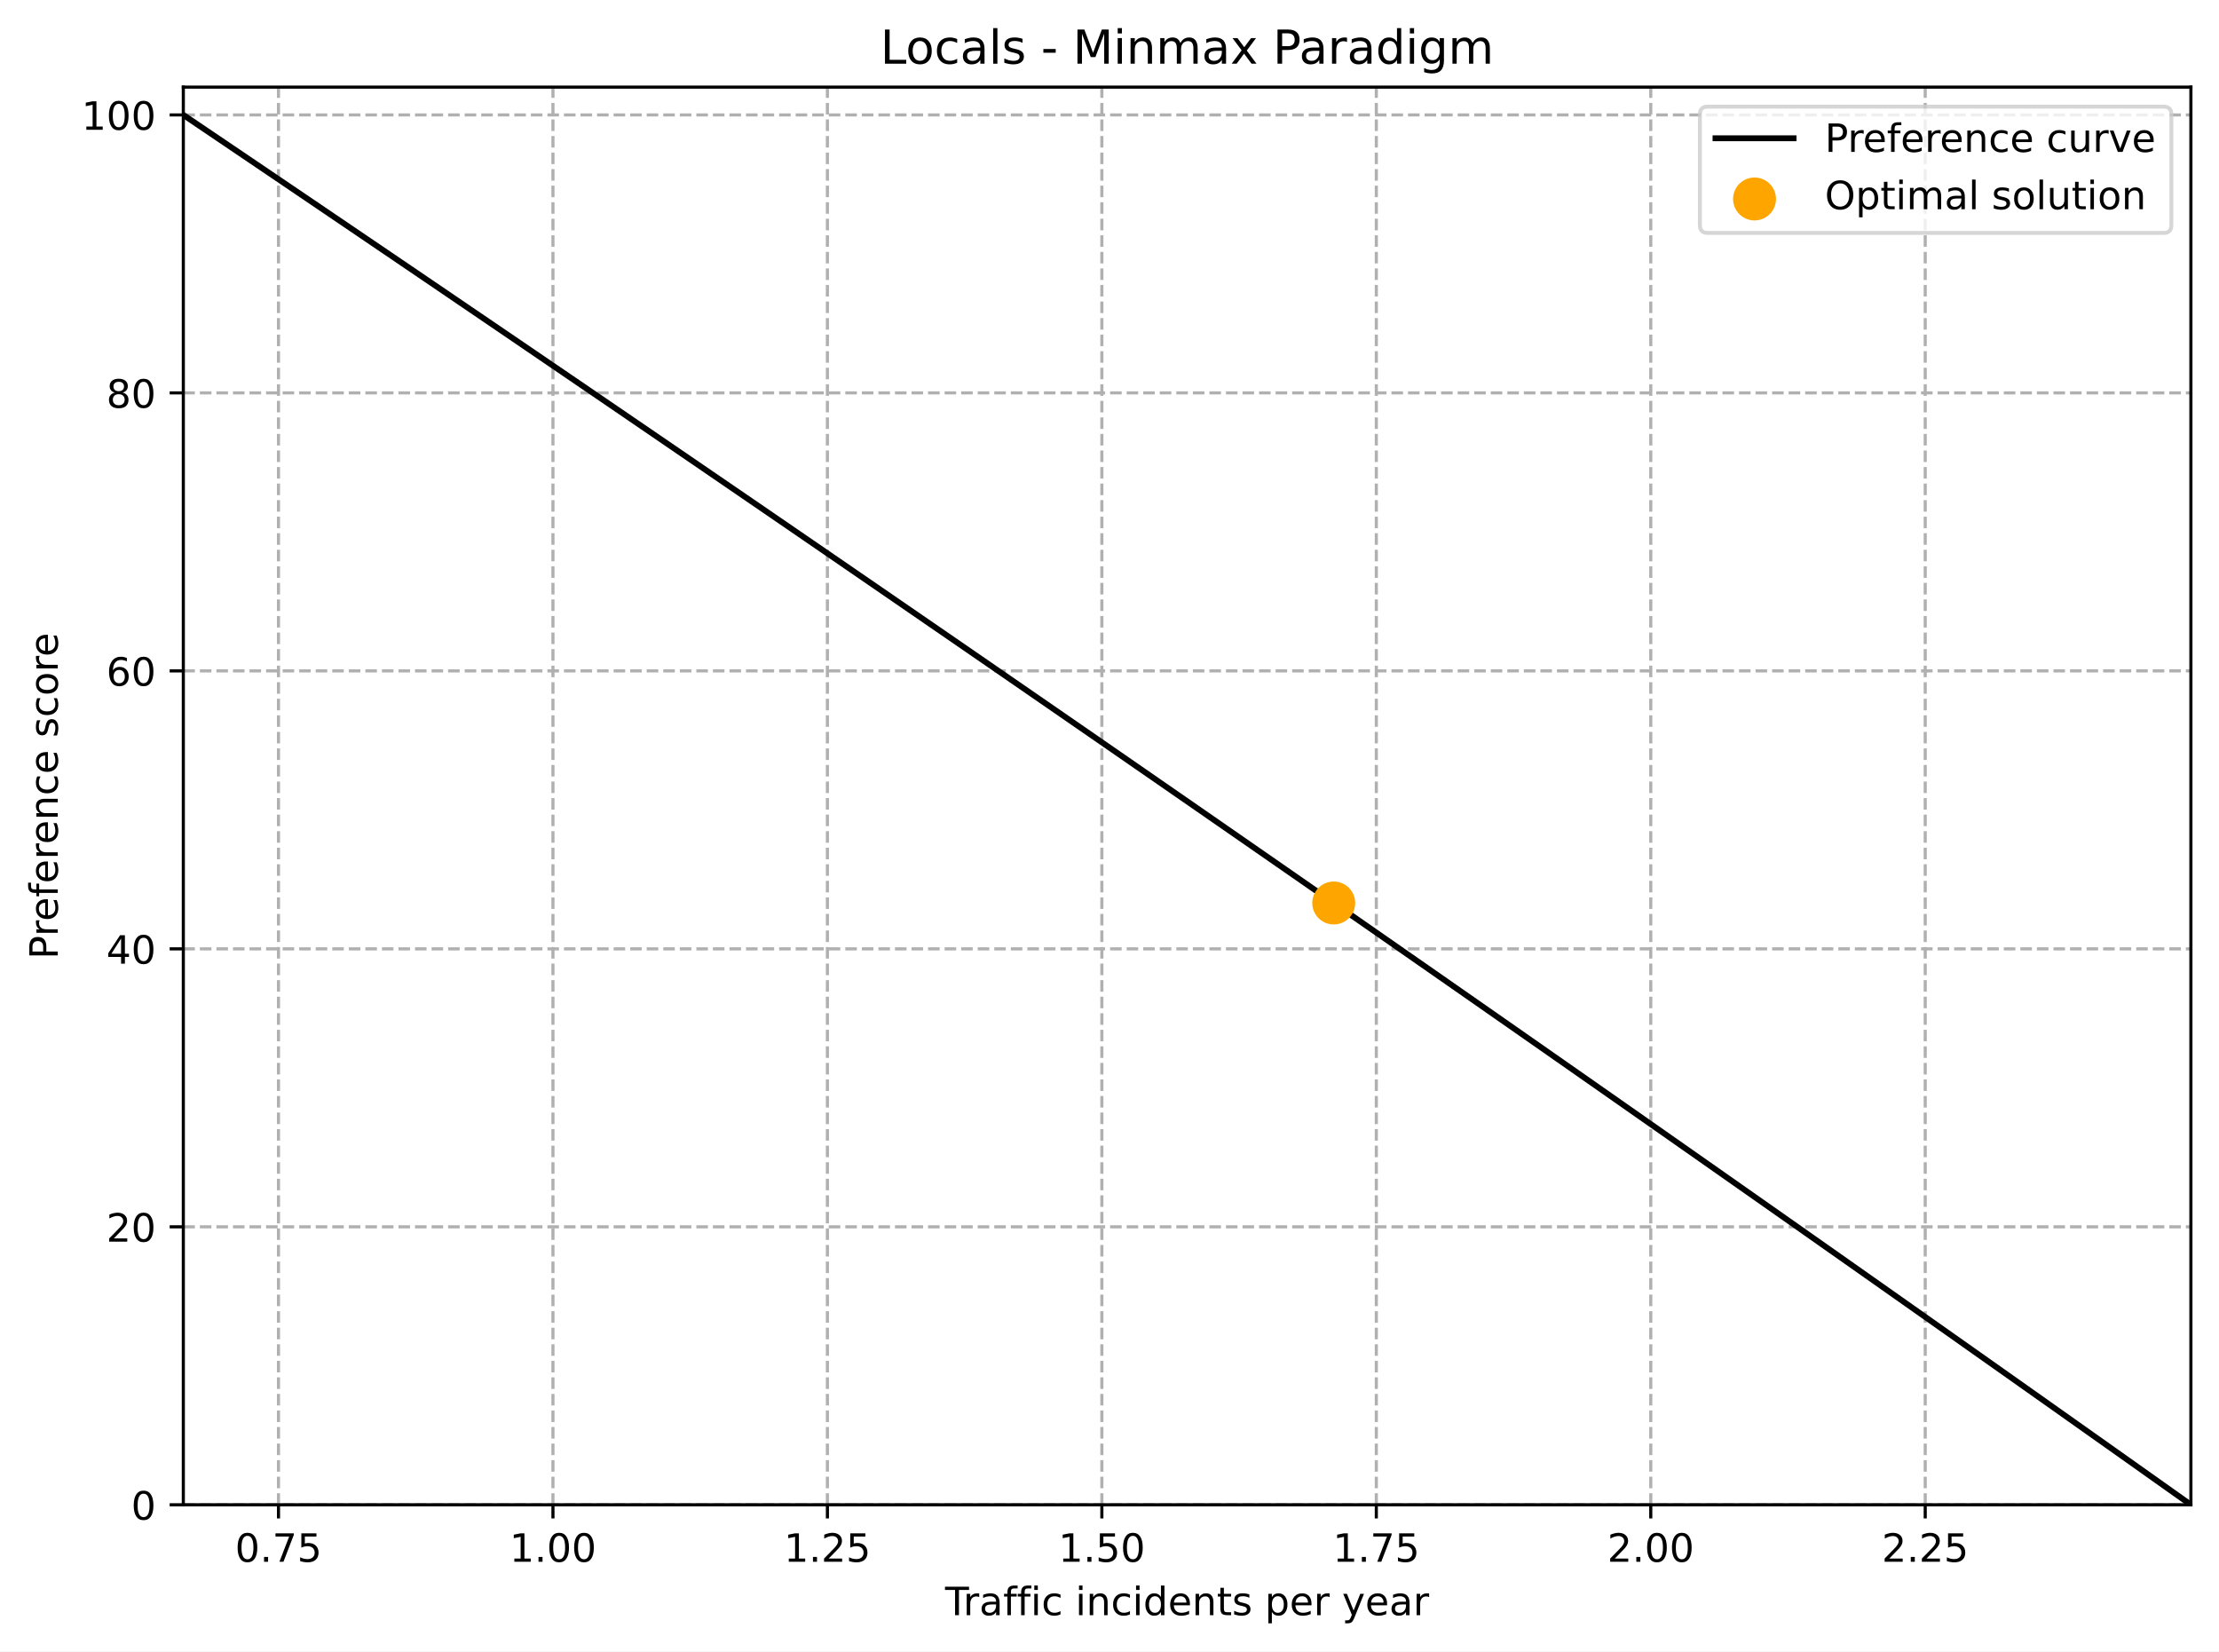
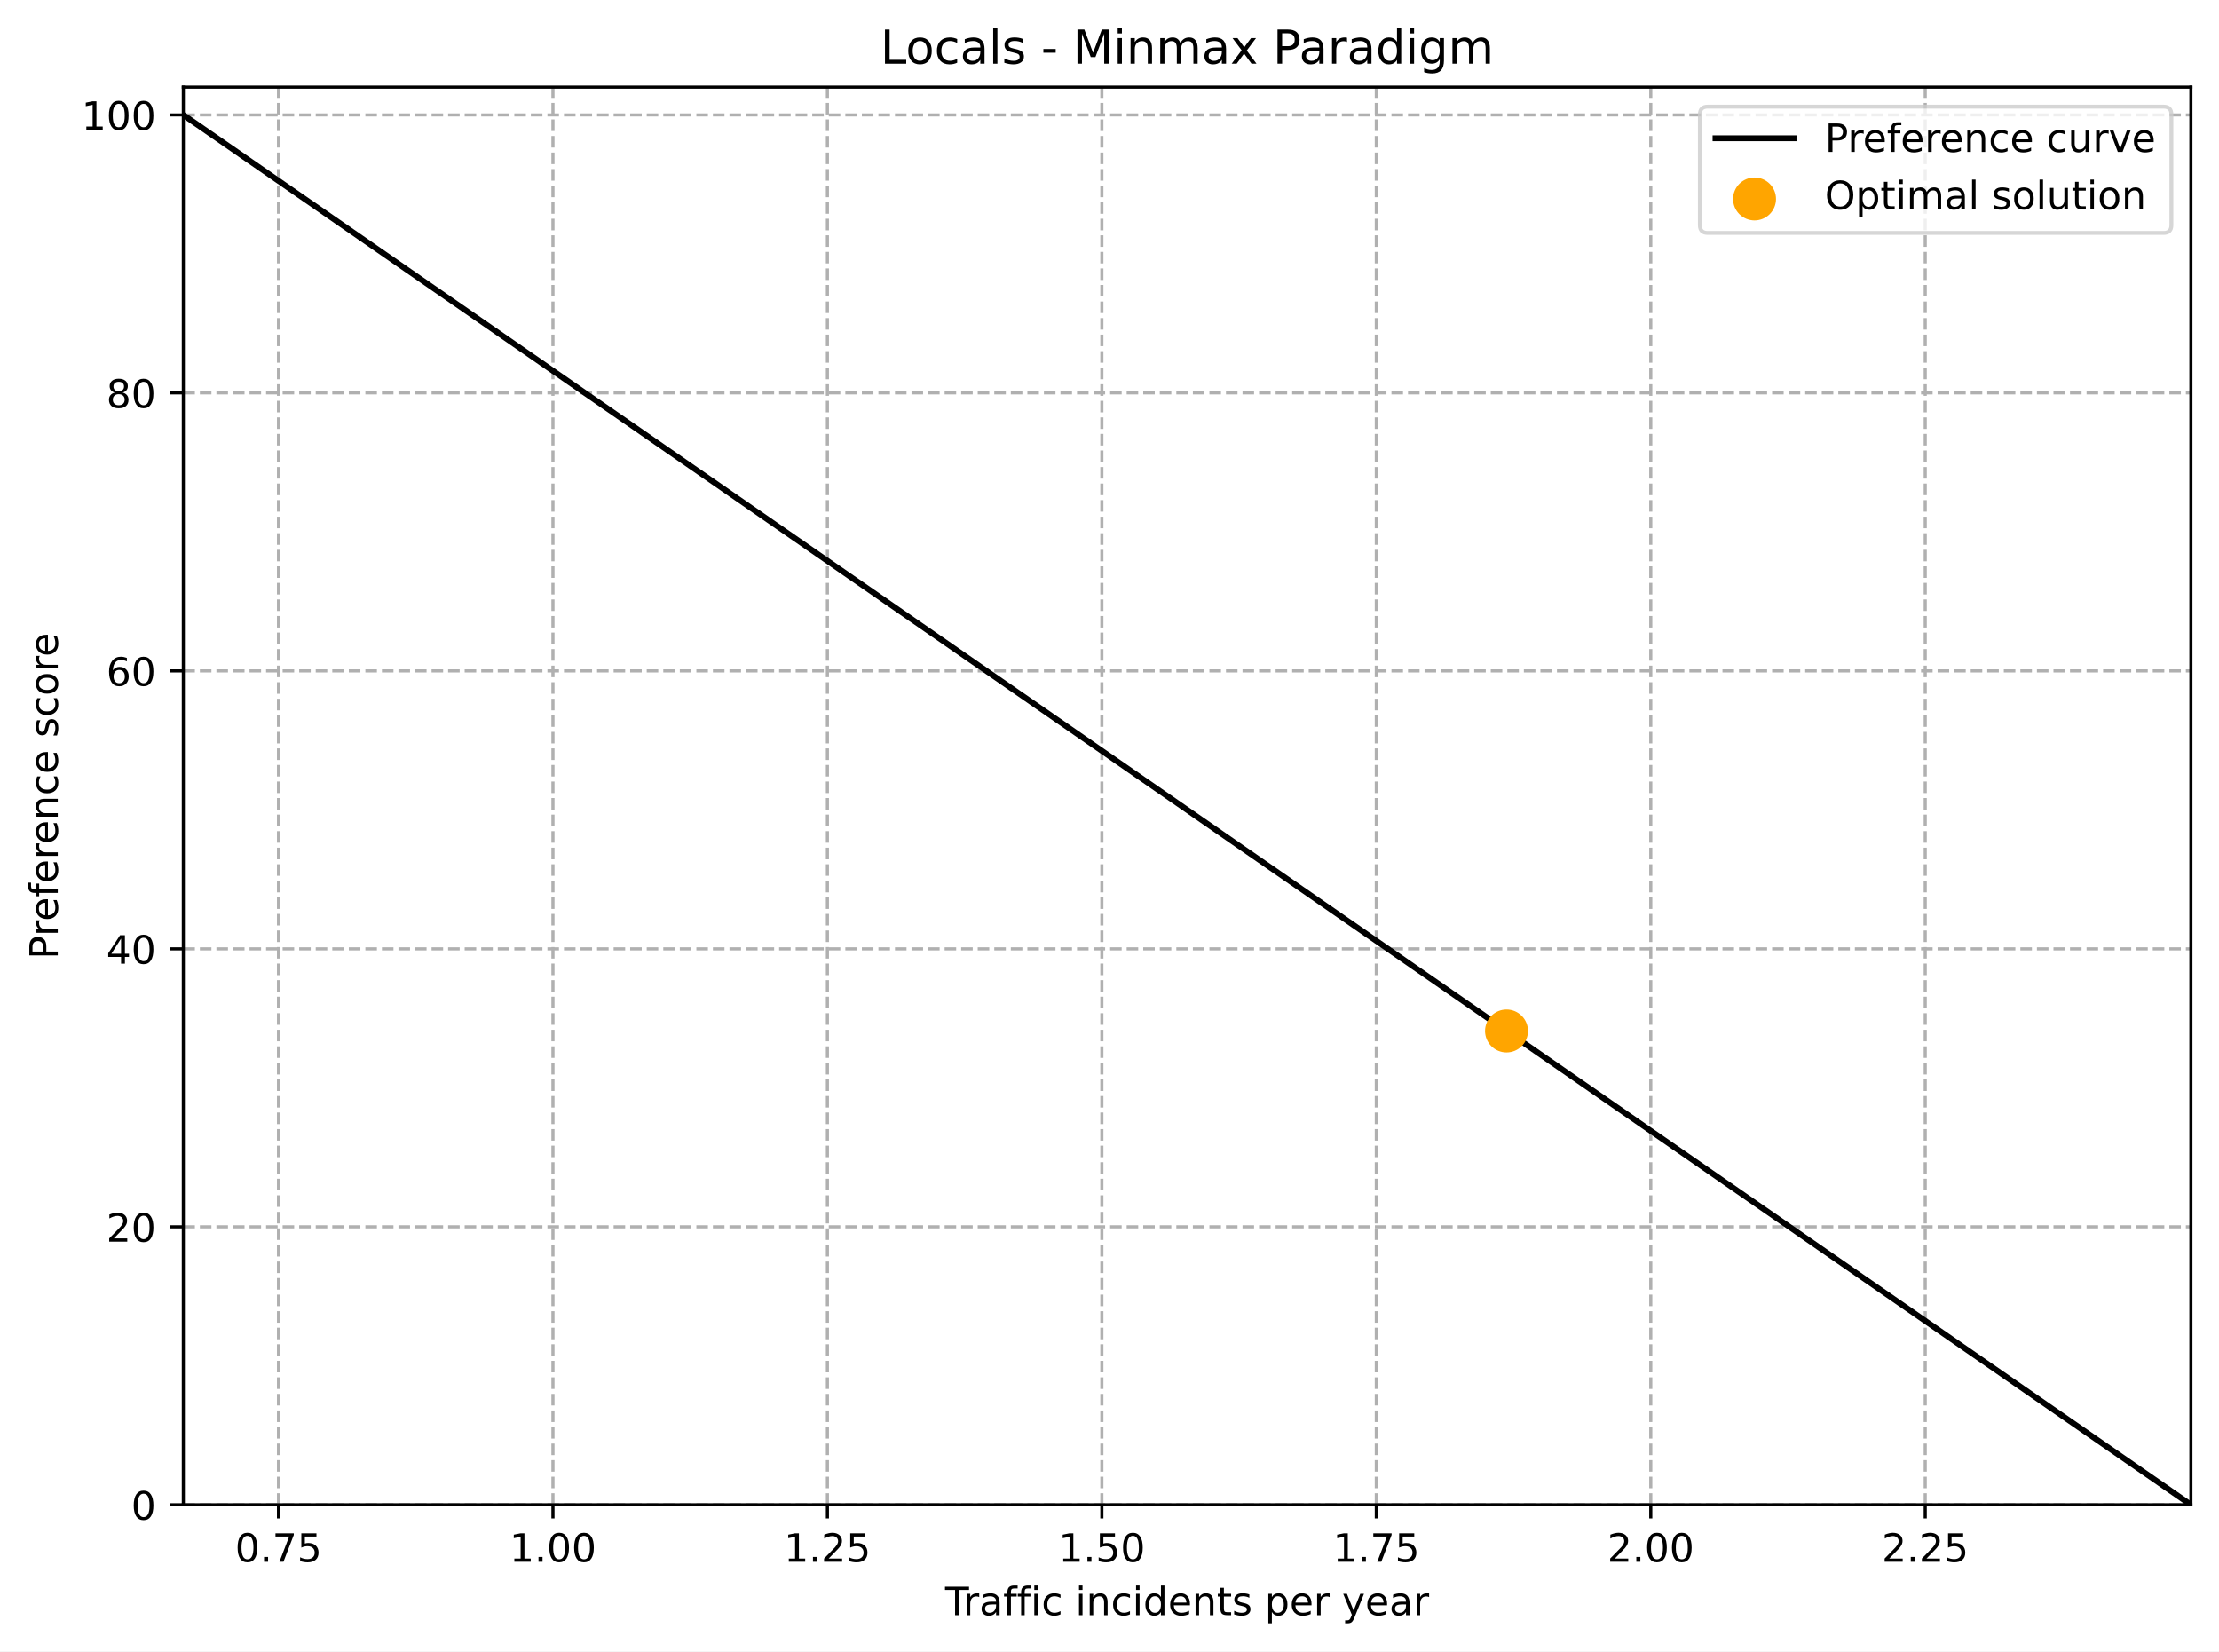
<svg xmlns="http://www.w3.org/2000/svg" xmlns:xlink="http://www.w3.org/1999/xlink" width="568.496pt" height="423.034pt" viewBox="0 0 568.496 423.034" version="1.1">
  <defs>
    <style type="text/css">*{stroke-linejoin: round; stroke-linecap: butt}</style>
  </defs>
  <g id="figure_1">
    <g id="patch_1">
      <path d="M 0 423.034  L 568.496 423.034  L 568.496 0  L 0 0  z " style="fill: #ffffff" />
    </g>
    <g id="axes_1">
      <g id="patch_2">
        <path d="M 46.966 385.478  L 561.296 385.478  L 561.296 22.318  L 46.966 22.318  z " style="fill: #ffffff" />
      </g>
      <g id="matplotlib.axis_1">
        <g id="xtick_1">
          <g id="line2d_1">
-             <path d="M 71.35 385.478  L 71.35 22.318  " clip-path="url(#p0bbacaae0a)" style="fill: none; stroke-dasharray: 2.96,1.28; stroke-dashoffset: 0; stroke: #b0b0b0; stroke-width: 0.8" />
+             <path d="M 71.35 385.478  L 71.35 22.318  " clip-path="url(#p923cefa478)" style="fill: none; stroke-dasharray: 2.96,1.28; stroke-dashoffset: 0; stroke: #b0b0b0; stroke-width: 0.8" />
          </g>
          <g id="line2d_2">
            <defs>
-               <path id="mec08b88f65" d="M 0 0  L 0 3.5  " style="stroke: #000000; stroke-width: 0.8" />
-             </defs>
-             <g>
-               <use xlink:href="#mec08b88f65" x="71.35" y="385.478" style="stroke: #000000; stroke-width: 0.8" />
+               <path id="m1ff83d310c" d="M 0 0  L 0 3.5  " style="stroke: #000000; stroke-width: 0.8" />
+             </defs>
+             <g>
+               <use xlink:href="#m1ff83d310c" x="71.35" y="385.478" style="stroke: #000000; stroke-width: 0.8" />
            </g>
          </g>
          <g id="text_1">
            <g transform="translate(60.21757 400.0766) scale(0.1 -0.1)">
              <defs>
                <path id="DejaVuSans-30" d="M 2034 4250  Q 1547 4250 1301 3770  Q 1056 3291 1056 2328  Q 1056 1369 1301 889  Q 1547 409 2034 409  Q 2525 409 2770 889  Q 3016 1369 3016 2328  Q 3016 3291 2770 3770  Q 2525 4250 2034 4250  z M 2034 4750  Q 2819 4750 3233 4129  Q 3647 3509 3647 2328  Q 3647 1150 3233 529  Q 2819 -91 2034 -91  Q 1250 -91 836 529  Q 422 1150 422 2328  Q 422 3509 836 4129  Q 1250 4750 2034 4750  z " transform="scale(0.015625)" />
                <path id="DejaVuSans-2e" d="M 684 794  L 1344 794  L 1344 0  L 684 0  L 684 794  z " transform="scale(0.015625)" />
                <path id="DejaVuSans-37" d="M 525 4666  L 3525 4666  L 3525 4397  L 1831 0  L 1172 0  L 2766 4134  L 525 4134  L 525 4666  z " transform="scale(0.015625)" />
                <path id="DejaVuSans-35" d="M 691 4666  L 3169 4666  L 3169 4134  L 1269 4134  L 1269 2991  Q 1406 3038 1543 3061  Q 1681 3084 1819 3084  Q 2600 3084 3056 2656  Q 3513 2228 3513 1497  Q 3513 744 3044 326  Q 2575 -91 1722 -91  Q 1428 -91 1123 -41  Q 819 9 494 109  L 494 744  Q 775 591 1075 516  Q 1375 441 1709 441  Q 2250 441 2565 725  Q 2881 1009 2881 1497  Q 2881 1984 2565 2268  Q 2250 2553 1709 2553  Q 1456 2553 1204 2497  Q 953 2441 691 2322  L 691 4666  z " transform="scale(0.015625)" />
              </defs>
              <use xlink:href="#DejaVuSans-30" />
              <use xlink:href="#DejaVuSans-2e" transform="translate(63.62305 0)" />
              <use xlink:href="#DejaVuSans-37" transform="translate(95.41016 0)" />
              <use xlink:href="#DejaVuSans-35" transform="translate(159.0332 0)" />
            </g>
          </g>
        </g>
        <g id="xtick_2">
          <g id="line2d_3">
-             <path d="M 141.664 385.478  L 141.664 22.318  " clip-path="url(#p0bbacaae0a)" style="fill: none; stroke-dasharray: 2.96,1.28; stroke-dashoffset: 0; stroke: #b0b0b0; stroke-width: 0.8" />
+             <path d="M 141.664 385.478  L 141.664 22.318  " clip-path="url(#p923cefa478)" style="fill: none; stroke-dasharray: 2.96,1.28; stroke-dashoffset: 0; stroke: #b0b0b0; stroke-width: 0.8" />
          </g>
          <g id="line2d_4">
            <g>
-               <use xlink:href="#mec08b88f65" x="141.664" y="385.478" style="stroke: #000000; stroke-width: 0.8" />
+               <use xlink:href="#m1ff83d310c" x="141.664" y="385.478" style="stroke: #000000; stroke-width: 0.8" />
            </g>
          </g>
          <g id="text_2">
            <g transform="translate(130.5312 400.0766) scale(0.1 -0.1)">
              <defs>
                <path id="DejaVuSans-31" d="M 794 531  L 1825 531  L 1825 4091  L 703 3866  L 703 4441  L 1819 4666  L 2450 4666  L 2450 531  L 3481 531  L 3481 0  L 794 0  L 794 531  z " transform="scale(0.015625)" />
              </defs>
              <use xlink:href="#DejaVuSans-31" />
              <use xlink:href="#DejaVuSans-2e" transform="translate(63.62305 0)" />
              <use xlink:href="#DejaVuSans-30" transform="translate(95.41016 0)" />
              <use xlink:href="#DejaVuSans-30" transform="translate(159.0332 0)" />
            </g>
          </g>
        </g>
        <g id="xtick_3">
          <g id="line2d_5">
-             <path d="M 211.978 385.478  L 211.978 22.318  " clip-path="url(#p0bbacaae0a)" style="fill: none; stroke-dasharray: 2.96,1.28; stroke-dashoffset: 0; stroke: #b0b0b0; stroke-width: 0.8" />
+             <path d="M 211.978 385.478  L 211.978 22.318  " clip-path="url(#p923cefa478)" style="fill: none; stroke-dasharray: 2.96,1.28; stroke-dashoffset: 0; stroke: #b0b0b0; stroke-width: 0.8" />
          </g>
          <g id="line2d_6">
            <g>
-               <use xlink:href="#mec08b88f65" x="211.978" y="385.478" style="stroke: #000000; stroke-width: 0.8" />
+               <use xlink:href="#m1ff83d310c" x="211.978" y="385.478" style="stroke: #000000; stroke-width: 0.8" />
            </g>
          </g>
          <g id="text_3">
            <g transform="translate(200.8448 400.0766) scale(0.1 -0.1)">
              <defs>
                <path id="DejaVuSans-32" d="M 1228 531  L 3431 531  L 3431 0  L 469 0  L 469 531  Q 828 903 1448 1529  Q 2069 2156 2228 2338  Q 2531 2678 2651 2914  Q 2772 3150 2772 3378  Q 2772 3750 2511 3984  Q 2250 4219 1831 4219  Q 1534 4219 1204 4116  Q 875 4013 500 3803  L 500 4441  Q 881 4594 1212 4672  Q 1544 4750 1819 4750  Q 2544 4750 2975 4387  Q 3406 4025 3406 3419  Q 3406 3131 3298 2873  Q 3191 2616 2906 2266  Q 2828 2175 2409 1742  Q 1991 1309 1228 531  z " transform="scale(0.015625)" />
              </defs>
              <use xlink:href="#DejaVuSans-31" />
              <use xlink:href="#DejaVuSans-2e" transform="translate(63.62305 0)" />
              <use xlink:href="#DejaVuSans-32" transform="translate(95.41016 0)" />
              <use xlink:href="#DejaVuSans-35" transform="translate(159.0332 0)" />
            </g>
          </g>
        </g>
        <g id="xtick_4">
          <g id="line2d_7">
-             <path d="M 282.291 385.478  L 282.291 22.318  " clip-path="url(#p0bbacaae0a)" style="fill: none; stroke-dasharray: 2.96,1.28; stroke-dashoffset: 0; stroke: #b0b0b0; stroke-width: 0.8" />
+             <path d="M 282.291 385.478  L 282.291 22.318  " clip-path="url(#p923cefa478)" style="fill: none; stroke-dasharray: 2.96,1.28; stroke-dashoffset: 0; stroke: #b0b0b0; stroke-width: 0.8" />
          </g>
          <g id="line2d_8">
            <g>
-               <use xlink:href="#mec08b88f65" x="282.291" y="385.478" style="stroke: #000000; stroke-width: 0.8" />
+               <use xlink:href="#m1ff83d310c" x="282.291" y="385.478" style="stroke: #000000; stroke-width: 0.8" />
            </g>
          </g>
          <g id="text_4">
            <g transform="translate(271.1584 400.0766) scale(0.1 -0.1)">
              <use xlink:href="#DejaVuSans-31" />
              <use xlink:href="#DejaVuSans-2e" transform="translate(63.62305 0)" />
              <use xlink:href="#DejaVuSans-35" transform="translate(95.41016 0)" />
              <use xlink:href="#DejaVuSans-30" transform="translate(159.0332 0)" />
            </g>
          </g>
        </g>
        <g id="xtick_5">
          <g id="line2d_9">
-             <path d="M 352.605 385.478  L 352.605 22.318  " clip-path="url(#p0bbacaae0a)" style="fill: none; stroke-dasharray: 2.96,1.28; stroke-dashoffset: 0; stroke: #b0b0b0; stroke-width: 0.8" />
+             <path d="M 352.605 385.478  L 352.605 22.318  " clip-path="url(#p923cefa478)" style="fill: none; stroke-dasharray: 2.96,1.28; stroke-dashoffset: 0; stroke: #b0b0b0; stroke-width: 0.8" />
          </g>
          <g id="line2d_10">
            <g>
-               <use xlink:href="#mec08b88f65" x="352.605" y="385.478" style="stroke: #000000; stroke-width: 0.8" />
+               <use xlink:href="#m1ff83d310c" x="352.605" y="385.478" style="stroke: #000000; stroke-width: 0.8" />
            </g>
          </g>
          <g id="text_5">
            <g transform="translate(341.472 400.0766) scale(0.1 -0.1)">
              <use xlink:href="#DejaVuSans-31" />
              <use xlink:href="#DejaVuSans-2e" transform="translate(63.62305 0)" />
              <use xlink:href="#DejaVuSans-37" transform="translate(95.41016 0)" />
              <use xlink:href="#DejaVuSans-35" transform="translate(159.0332 0)" />
            </g>
          </g>
        </g>
        <g id="xtick_6">
          <g id="line2d_11">
-             <path d="M 422.918 385.478  L 422.918 22.318  " clip-path="url(#p0bbacaae0a)" style="fill: none; stroke-dasharray: 2.96,1.28; stroke-dashoffset: 0; stroke: #b0b0b0; stroke-width: 0.8" />
+             <path d="M 422.918 385.478  L 422.918 22.318  " clip-path="url(#p923cefa478)" style="fill: none; stroke-dasharray: 2.96,1.28; stroke-dashoffset: 0; stroke: #b0b0b0; stroke-width: 0.8" />
          </g>
          <g id="line2d_12">
            <g>
-               <use xlink:href="#mec08b88f65" x="422.918" y="385.478" style="stroke: #000000; stroke-width: 0.8" />
+               <use xlink:href="#m1ff83d310c" x="422.918" y="385.478" style="stroke: #000000; stroke-width: 0.8" />
            </g>
          </g>
          <g id="text_6">
            <g transform="translate(411.7856 400.0766) scale(0.1 -0.1)">
              <use xlink:href="#DejaVuSans-32" />
              <use xlink:href="#DejaVuSans-2e" transform="translate(63.62305 0)" />
              <use xlink:href="#DejaVuSans-30" transform="translate(95.41016 0)" />
              <use xlink:href="#DejaVuSans-30" transform="translate(159.0332 0)" />
            </g>
          </g>
        </g>
        <g id="xtick_7">
          <g id="line2d_13">
-             <path d="M 493.232 385.478  L 493.232 22.318  " clip-path="url(#p0bbacaae0a)" style="fill: none; stroke-dasharray: 2.96,1.28; stroke-dashoffset: 0; stroke: #b0b0b0; stroke-width: 0.8" />
+             <path d="M 493.232 385.478  L 493.232 22.318  " clip-path="url(#p923cefa478)" style="fill: none; stroke-dasharray: 2.96,1.28; stroke-dashoffset: 0; stroke: #b0b0b0; stroke-width: 0.8" />
          </g>
          <g id="line2d_14">
            <g>
-               <use xlink:href="#mec08b88f65" x="493.232" y="385.478" style="stroke: #000000; stroke-width: 0.8" />
+               <use xlink:href="#m1ff83d310c" x="493.232" y="385.478" style="stroke: #000000; stroke-width: 0.8" />
            </g>
          </g>
          <g id="text_7">
            <g transform="translate(482.0992 400.0766) scale(0.1 -0.1)">
              <use xlink:href="#DejaVuSans-32" />
              <use xlink:href="#DejaVuSans-2e" transform="translate(63.62305 0)" />
              <use xlink:href="#DejaVuSans-32" transform="translate(95.41016 0)" />
              <use xlink:href="#DejaVuSans-35" transform="translate(159.0332 0)" />
            </g>
          </g>
        </g>
        <g id="text_8">
          <g transform="translate(242.1267 413.7547) scale(0.1 -0.1)">
            <defs>
              <path id="DejaVuSans-54" d="M -19 4666  L 3928 4666  L 3928 4134  L 2272 4134  L 2272 0  L 1638 0  L 1638 4134  L -19 4134  L -19 4666  z " transform="scale(0.015625)" />
              <path id="DejaVuSans-72" d="M 2631 2963  Q 2534 3019 2420 3045  Q 2306 3072 2169 3072  Q 1681 3072 1420 2755  Q 1159 2438 1159 1844  L 1159 0  L 581 0  L 581 3500  L 1159 3500  L 1159 2956  Q 1341 3275 1631 3429  Q 1922 3584 2338 3584  Q 2397 3584 2469 3576  Q 2541 3569 2628 3553  L 2631 2963  z " transform="scale(0.015625)" />
              <path id="DejaVuSans-61" d="M 2194 1759  Q 1497 1759 1228 1600  Q 959 1441 959 1056  Q 959 750 1161 570  Q 1363 391 1709 391  Q 2188 391 2477 730  Q 2766 1069 2766 1631  L 2766 1759  L 2194 1759  z M 3341 1997  L 3341 0  L 2766 0  L 2766 531  Q 2569 213 2275 61  Q 1981 -91 1556 -91  Q 1019 -91 701 211  Q 384 513 384 1019  Q 384 1609 779 1909  Q 1175 2209 1959 2209  L 2766 2209  L 2766 2266  Q 2766 2663 2505 2880  Q 2244 3097 1772 3097  Q 1472 3097 1187 3025  Q 903 2953 641 2809  L 641 3341  Q 956 3463 1253 3523  Q 1550 3584 1831 3584  Q 2591 3584 2966 3190  Q 3341 2797 3341 1997  z " transform="scale(0.015625)" />
              <path id="DejaVuSans-66" d="M 2375 4863  L 2375 4384  L 1825 4384  Q 1516 4384 1395 4259  Q 1275 4134 1275 3809  L 1275 3500  L 2222 3500  L 2222 3053  L 1275 3053  L 1275 0  L 697 0  L 697 3053  L 147 3053  L 147 3500  L 697 3500  L 697 3744  Q 697 4328 969 4595  Q 1241 4863 1831 4863  L 2375 4863  z " transform="scale(0.015625)" />
              <path id="DejaVuSans-69" d="M 603 3500  L 1178 3500  L 1178 0  L 603 0  L 603 3500  z M 603 4863  L 1178 4863  L 1178 4134  L 603 4134  L 603 4863  z " transform="scale(0.015625)" />
              <path id="DejaVuSans-63" d="M 3122 3366  L 3122 2828  Q 2878 2963 2633 3030  Q 2388 3097 2138 3097  Q 1578 3097 1268 2742  Q 959 2388 959 1747  Q 959 1106 1268 751  Q 1578 397 2138 397  Q 2388 397 2633 464  Q 2878 531 3122 666  L 3122 134  Q 2881 22 2623 -34  Q 2366 -91 2075 -91  Q 1284 -91 818 406  Q 353 903 353 1747  Q 353 2603 823 3093  Q 1294 3584 2113 3584  Q 2378 3584 2631 3529  Q 2884 3475 3122 3366  z " transform="scale(0.015625)" />
              <path id="DejaVuSans-20" transform="scale(0.015625)" />
              <path id="DejaVuSans-6e" d="M 3513 2113  L 3513 0  L 2938 0  L 2938 2094  Q 2938 2591 2744 2837  Q 2550 3084 2163 3084  Q 1697 3084 1428 2787  Q 1159 2491 1159 1978  L 1159 0  L 581 0  L 581 3500  L 1159 3500  L 1159 2956  Q 1366 3272 1645 3428  Q 1925 3584 2291 3584  Q 2894 3584 3203 3211  Q 3513 2838 3513 2113  z " transform="scale(0.015625)" />
              <path id="DejaVuSans-64" d="M 2906 2969  L 2906 4863  L 3481 4863  L 3481 0  L 2906 0  L 2906 525  Q 2725 213 2448 61  Q 2172 -91 1784 -91  Q 1150 -91 751 415  Q 353 922 353 1747  Q 353 2572 751 3078  Q 1150 3584 1784 3584  Q 2172 3584 2448 3432  Q 2725 3281 2906 2969  z M 947 1747  Q 947 1113 1208 752  Q 1469 391 1925 391  Q 2381 391 2643 752  Q 2906 1113 2906 1747  Q 2906 2381 2643 2742  Q 2381 3103 1925 3103  Q 1469 3103 1208 2742  Q 947 2381 947 1747  z " transform="scale(0.015625)" />
              <path id="DejaVuSans-65" d="M 3597 1894  L 3597 1613  L 953 1613  Q 991 1019 1311 708  Q 1631 397 2203 397  Q 2534 397 2845 478  Q 3156 559 3463 722  L 3463 178  Q 3153 47 2828 -22  Q 2503 -91 2169 -91  Q 1331 -91 842 396  Q 353 884 353 1716  Q 353 2575 817 3079  Q 1281 3584 2069 3584  Q 2775 3584 3186 3129  Q 3597 2675 3597 1894  z M 3022 2063  Q 3016 2534 2758 2815  Q 2500 3097 2075 3097  Q 1594 3097 1305 2825  Q 1016 2553 972 2059  L 3022 2063  z " transform="scale(0.015625)" />
              <path id="DejaVuSans-74" d="M 1172 4494  L 1172 3500  L 2356 3500  L 2356 3053  L 1172 3053  L 1172 1153  Q 1172 725 1289 603  Q 1406 481 1766 481  L 2356 481  L 2356 0  L 1766 0  Q 1100 0 847 248  Q 594 497 594 1153  L 594 3053  L 172 3053  L 172 3500  L 594 3500  L 594 4494  L 1172 4494  z " transform="scale(0.015625)" />
              <path id="DejaVuSans-73" d="M 2834 3397  L 2834 2853  Q 2591 2978 2328 3040  Q 2066 3103 1784 3103  Q 1356 3103 1142 2972  Q 928 2841 928 2578  Q 928 2378 1081 2264  Q 1234 2150 1697 2047  L 1894 2003  Q 2506 1872 2764 1633  Q 3022 1394 3022 966  Q 3022 478 2636 193  Q 2250 -91 1575 -91  Q 1294 -91 989 -36  Q 684 19 347 128  L 347 722  Q 666 556 975 473  Q 1284 391 1588 391  Q 1994 391 2212 530  Q 2431 669 2431 922  Q 2431 1156 2273 1281  Q 2116 1406 1581 1522  L 1381 1569  Q 847 1681 609 1914  Q 372 2147 372 2553  Q 372 3047 722 3315  Q 1072 3584 1716 3584  Q 2034 3584 2315 3537  Q 2597 3491 2834 3397  z " transform="scale(0.015625)" />
              <path id="DejaVuSans-70" d="M 1159 525  L 1159 -1331  L 581 -1331  L 581 3500  L 1159 3500  L 1159 2969  Q 1341 3281 1617 3432  Q 1894 3584 2278 3584  Q 2916 3584 3314 3078  Q 3713 2572 3713 1747  Q 3713 922 3314 415  Q 2916 -91 2278 -91  Q 1894 -91 1617 61  Q 1341 213 1159 525  z M 3116 1747  Q 3116 2381 2855 2742  Q 2594 3103 2138 3103  Q 1681 3103 1420 2742  Q 1159 2381 1159 1747  Q 1159 1113 1420 752  Q 1681 391 2138 391  Q 2594 391 2855 752  Q 3116 1113 3116 1747  z " transform="scale(0.015625)" />
              <path id="DejaVuSans-79" d="M 2059 -325  Q 1816 -950 1584 -1140  Q 1353 -1331 966 -1331  L 506 -1331  L 506 -850  L 844 -850  Q 1081 -850 1212 -737  Q 1344 -625 1503 -206  L 1606 56  L 191 3500  L 800 3500  L 1894 763  L 2988 3500  L 3597 3500  L 2059 -325  z " transform="scale(0.015625)" />
            </defs>
            <use xlink:href="#DejaVuSans-54" />
            <use xlink:href="#DejaVuSans-72" transform="translate(46.33398 0)" />
            <use xlink:href="#DejaVuSans-61" transform="translate(87.44727 0)" />
            <use xlink:href="#DejaVuSans-66" transform="translate(148.7266 0)" />
            <use xlink:href="#DejaVuSans-66" transform="translate(183.9316 0)" />
            <use xlink:href="#DejaVuSans-69" transform="translate(219.1367 0)" />
            <use xlink:href="#DejaVuSans-63" transform="translate(246.9199 0)" />
            <use xlink:href="#DejaVuSans-20" transform="translate(301.9004 0)" />
            <use xlink:href="#DejaVuSans-69" transform="translate(333.6875 0)" />
            <use xlink:href="#DejaVuSans-6e" transform="translate(361.4707 0)" />
            <use xlink:href="#DejaVuSans-63" transform="translate(424.8496 0)" />
            <use xlink:href="#DejaVuSans-69" transform="translate(479.8301 0)" />
            <use xlink:href="#DejaVuSans-64" transform="translate(507.6133 0)" />
            <use xlink:href="#DejaVuSans-65" transform="translate(571.0898 0)" />
            <use xlink:href="#DejaVuSans-6e" transform="translate(632.6133 0)" />
            <use xlink:href="#DejaVuSans-74" transform="translate(695.9922 0)" />
            <use xlink:href="#DejaVuSans-73" transform="translate(735.2012 0)" />
            <use xlink:href="#DejaVuSans-20" transform="translate(787.3008 0)" />
            <use xlink:href="#DejaVuSans-70" transform="translate(819.0879 0)" />
            <use xlink:href="#DejaVuSans-65" transform="translate(882.5645 0)" />
            <use xlink:href="#DejaVuSans-72" transform="translate(944.0879 0)" />
            <use xlink:href="#DejaVuSans-20" transform="translate(985.2012 0)" />
            <use xlink:href="#DejaVuSans-79" transform="translate(1016.988 0)" />
            <use xlink:href="#DejaVuSans-65" transform="translate(1076.168 0)" />
            <use xlink:href="#DejaVuSans-61" transform="translate(1137.691 0)" />
            <use xlink:href="#DejaVuSans-72" transform="translate(1198.971 0)" />
          </g>
        </g>
      </g>
      <g id="matplotlib.axis_2">
        <g id="ytick_1">
          <g id="line2d_15">
-             <path d="M 46.966 385.478  L 561.296 385.478  " clip-path="url(#p0bbacaae0a)" style="fill: none; stroke-dasharray: 2.96,1.28; stroke-dashoffset: 0; stroke: #b0b0b0; stroke-width: 0.8" />
+             <path d="M 46.966 385.478  L 561.296 385.478  " clip-path="url(#p923cefa478)" style="fill: none; stroke-dasharray: 2.96,1.28; stroke-dashoffset: 0; stroke: #b0b0b0; stroke-width: 0.8" />
          </g>
          <g id="line2d_16">
            <defs>
-               <path id="m6813ec237c" d="M 0 0  L -3.5 0  " style="stroke: #000000; stroke-width: 0.8" />
-             </defs>
-             <g>
-               <use xlink:href="#m6813ec237c" x="46.966" y="385.478" style="stroke: #000000; stroke-width: 0.8" />
+               <path id="m37a9be0330" d="M 0 0  L -3.5 0  " style="stroke: #000000; stroke-width: 0.8" />
+             </defs>
+             <g>
+               <use xlink:href="#m37a9be0330" x="46.966" y="385.478" style="stroke: #000000; stroke-width: 0.8" />
            </g>
          </g>
          <g id="text_9">
            <g transform="translate(33.60312 389.2773) scale(0.1 -0.1)">
              <use xlink:href="#DejaVuSans-30" />
            </g>
          </g>
        </g>
        <g id="ytick_2">
          <g id="line2d_17">
-             <path d="M 46.966 314.27  L 561.296 314.27  " clip-path="url(#p0bbacaae0a)" style="fill: none; stroke-dasharray: 2.96,1.28; stroke-dashoffset: 0; stroke: #b0b0b0; stroke-width: 0.8" />
+             <path d="M 46.966 314.27  L 561.296 314.27  " clip-path="url(#p923cefa478)" style="fill: none; stroke-dasharray: 2.96,1.28; stroke-dashoffset: 0; stroke: #b0b0b0; stroke-width: 0.8" />
          </g>
          <g id="line2d_18">
            <g>
-               <use xlink:href="#m6813ec237c" x="46.966" y="314.27" style="stroke: #000000; stroke-width: 0.8" />
+               <use xlink:href="#m37a9be0330" x="46.966" y="314.27" style="stroke: #000000; stroke-width: 0.8" />
            </g>
          </g>
          <g id="text_10">
            <g transform="translate(27.24063 318.0695) scale(0.1 -0.1)">
              <use xlink:href="#DejaVuSans-32" />
              <use xlink:href="#DejaVuSans-30" transform="translate(63.62305 0)" />
            </g>
          </g>
        </g>
        <g id="ytick_3">
          <g id="line2d_19">
-             <path d="M 46.966 243.062  L 561.296 243.062  " clip-path="url(#p0bbacaae0a)" style="fill: none; stroke-dasharray: 2.96,1.28; stroke-dashoffset: 0; stroke: #b0b0b0; stroke-width: 0.8" />
+             <path d="M 46.966 243.062  L 561.296 243.062  " clip-path="url(#p923cefa478)" style="fill: none; stroke-dasharray: 2.96,1.28; stroke-dashoffset: 0; stroke: #b0b0b0; stroke-width: 0.8" />
          </g>
          <g id="line2d_20">
            <g>
-               <use xlink:href="#m6813ec237c" x="46.966" y="243.062" style="stroke: #000000; stroke-width: 0.8" />
+               <use xlink:href="#m37a9be0330" x="46.966" y="243.062" style="stroke: #000000; stroke-width: 0.8" />
            </g>
          </g>
          <g id="text_11">
            <g transform="translate(27.24063 246.8617) scale(0.1 -0.1)">
              <defs>
                <path id="DejaVuSans-34" d="M 2419 4116  L 825 1625  L 2419 1625  L 2419 4116  z M 2253 4666  L 3047 4666  L 3047 1625  L 3713 1625  L 3713 1100  L 3047 1100  L 3047 0  L 2419 0  L 2419 1100  L 313 1100  L 313 1709  L 2253 4666  z " transform="scale(0.015625)" />
              </defs>
              <use xlink:href="#DejaVuSans-34" />
              <use xlink:href="#DejaVuSans-30" transform="translate(63.62305 0)" />
            </g>
          </g>
        </g>
        <g id="ytick_4">
          <g id="line2d_21">
-             <path d="M 46.966 171.855  L 561.296 171.855  " clip-path="url(#p0bbacaae0a)" style="fill: none; stroke-dasharray: 2.96,1.28; stroke-dashoffset: 0; stroke: #b0b0b0; stroke-width: 0.8" />
+             <path d="M 46.966 171.855  L 561.296 171.855  " clip-path="url(#p923cefa478)" style="fill: none; stroke-dasharray: 2.96,1.28; stroke-dashoffset: 0; stroke: #b0b0b0; stroke-width: 0.8" />
          </g>
          <g id="line2d_22">
            <g>
-               <use xlink:href="#m6813ec237c" x="46.966" y="171.855" style="stroke: #000000; stroke-width: 0.8" />
+               <use xlink:href="#m37a9be0330" x="46.966" y="171.855" style="stroke: #000000; stroke-width: 0.8" />
            </g>
          </g>
          <g id="text_12">
            <g transform="translate(27.24063 175.6538) scale(0.1 -0.1)">
              <defs>
                <path id="DejaVuSans-36" d="M 2113 2584  Q 1688 2584 1439 2293  Q 1191 2003 1191 1497  Q 1191 994 1439 701  Q 1688 409 2113 409  Q 2538 409 2786 701  Q 3034 994 3034 1497  Q 3034 2003 2786 2293  Q 2538 2584 2113 2584  z M 3366 4563  L 3366 3988  Q 3128 4100 2886 4159  Q 2644 4219 2406 4219  Q 1781 4219 1451 3797  Q 1122 3375 1075 2522  Q 1259 2794 1537 2939  Q 1816 3084 2150 3084  Q 2853 3084 3261 2657  Q 3669 2231 3669 1497  Q 3669 778 3244 343  Q 2819 -91 2113 -91  Q 1303 -91 875 529  Q 447 1150 447 2328  Q 447 3434 972 4092  Q 1497 4750 2381 4750  Q 2619 4750 2861 4703  Q 3103 4656 3366 4563  z " transform="scale(0.015625)" />
              </defs>
              <use xlink:href="#DejaVuSans-36" />
              <use xlink:href="#DejaVuSans-30" transform="translate(63.62305 0)" />
            </g>
          </g>
        </g>
        <g id="ytick_5">
          <g id="line2d_23">
-             <path d="M 46.966 100.647  L 561.296 100.647  " clip-path="url(#p0bbacaae0a)" style="fill: none; stroke-dasharray: 2.96,1.28; stroke-dashoffset: 0; stroke: #b0b0b0; stroke-width: 0.8" />
+             <path d="M 46.966 100.647  L 561.296 100.647  " clip-path="url(#p923cefa478)" style="fill: none; stroke-dasharray: 2.96,1.28; stroke-dashoffset: 0; stroke: #b0b0b0; stroke-width: 0.8" />
          </g>
          <g id="line2d_24">
            <g>
-               <use xlink:href="#m6813ec237c" x="46.966" y="100.647" style="stroke: #000000; stroke-width: 0.8" />
+               <use xlink:href="#m37a9be0330" x="46.966" y="100.647" style="stroke: #000000; stroke-width: 0.8" />
            </g>
          </g>
          <g id="text_13">
            <g transform="translate(27.24063 104.446) scale(0.1 -0.1)">
              <defs>
                <path id="DejaVuSans-38" d="M 2034 2216  Q 1584 2216 1326 1975  Q 1069 1734 1069 1313  Q 1069 891 1326 650  Q 1584 409 2034 409  Q 2484 409 2743 651  Q 3003 894 3003 1313  Q 3003 1734 2745 1975  Q 2488 2216 2034 2216  z M 1403 2484  Q 997 2584 770 2862  Q 544 3141 544 3541  Q 544 4100 942 4425  Q 1341 4750 2034 4750  Q 2731 4750 3128 4425  Q 3525 4100 3525 3541  Q 3525 3141 3298 2862  Q 3072 2584 2669 2484  Q 3125 2378 3379 2068  Q 3634 1759 3634 1313  Q 3634 634 3220 271  Q 2806 -91 2034 -91  Q 1263 -91 848 271  Q 434 634 434 1313  Q 434 1759 690 2068  Q 947 2378 1403 2484  z M 1172 3481  Q 1172 3119 1398 2916  Q 1625 2713 2034 2713  Q 2441 2713 2670 2916  Q 2900 3119 2900 3481  Q 2900 3844 2670 4047  Q 2441 4250 2034 4250  Q 1625 4250 1398 4047  Q 1172 3844 1172 3481  z " transform="scale(0.015625)" />
              </defs>
              <use xlink:href="#DejaVuSans-38" />
              <use xlink:href="#DejaVuSans-30" transform="translate(63.62305 0)" />
            </g>
          </g>
        </g>
        <g id="ytick_6">
          <g id="line2d_25">
-             <path d="M 46.966 29.439  L 561.296 29.439  " clip-path="url(#p0bbacaae0a)" style="fill: none; stroke-dasharray: 2.96,1.28; stroke-dashoffset: 0; stroke: #b0b0b0; stroke-width: 0.8" />
+             <path d="M 46.966 29.439  L 561.296 29.439  " clip-path="url(#p923cefa478)" style="fill: none; stroke-dasharray: 2.96,1.28; stroke-dashoffset: 0; stroke: #b0b0b0; stroke-width: 0.8" />
          </g>
          <g id="line2d_26">
            <g>
-               <use xlink:href="#m6813ec237c" x="46.966" y="29.439" style="stroke: #000000; stroke-width: 0.8" />
+               <use xlink:href="#m37a9be0330" x="46.966" y="29.439" style="stroke: #000000; stroke-width: 0.8" />
            </g>
          </g>
          <g id="text_14">
            <g transform="translate(20.87813 33.23813) scale(0.1 -0.1)">
              <use xlink:href="#DejaVuSans-31" />
              <use xlink:href="#DejaVuSans-30" transform="translate(63.62305 0)" />
              <use xlink:href="#DejaVuSans-30" transform="translate(127.2461 0)" />
            </g>
          </g>
        </g>
        <g id="text_15">
          <g transform="translate(14.79844 245.7177) rotate(-90) scale(0.1 -0.1)">
            <defs>
              <path id="DejaVuSans-50" d="M 1259 4147  L 1259 2394  L 2053 2394  Q 2494 2394 2734 2622  Q 2975 2850 2975 3272  Q 2975 3691 2734 3919  Q 2494 4147 2053 4147  L 1259 4147  z M 628 4666  L 2053 4666  Q 2838 4666 3239 4311  Q 3641 3956 3641 3272  Q 3641 2581 3239 2228  Q 2838 1875 2053 1875  L 1259 1875  L 1259 0  L 628 0  L 628 4666  z " transform="scale(0.015625)" />
              <path id="DejaVuSans-6f" d="M 1959 3097  Q 1497 3097 1228 2736  Q 959 2375 959 1747  Q 959 1119 1226 758  Q 1494 397 1959 397  Q 2419 397 2687 759  Q 2956 1122 2956 1747  Q 2956 2369 2687 2733  Q 2419 3097 1959 3097  z M 1959 3584  Q 2709 3584 3137 3096  Q 3566 2609 3566 1747  Q 3566 888 3137 398  Q 2709 -91 1959 -91  Q 1206 -91 779 398  Q 353 888 353 1747  Q 353 2609 779 3096  Q 1206 3584 1959 3584  z " transform="scale(0.015625)" />
            </defs>
            <use xlink:href="#DejaVuSans-50" />
            <use xlink:href="#DejaVuSans-72" transform="translate(58.55273 0)" />
            <use xlink:href="#DejaVuSans-65" transform="translate(97.41602 0)" />
            <use xlink:href="#DejaVuSans-66" transform="translate(158.9395 0)" />
            <use xlink:href="#DejaVuSans-65" transform="translate(194.1445 0)" />
            <use xlink:href="#DejaVuSans-72" transform="translate(255.668 0)" />
            <use xlink:href="#DejaVuSans-65" transform="translate(294.5312 0)" />
            <use xlink:href="#DejaVuSans-6e" transform="translate(356.0547 0)" />
            <use xlink:href="#DejaVuSans-63" transform="translate(419.4336 0)" />
            <use xlink:href="#DejaVuSans-65" transform="translate(474.4141 0)" />
            <use xlink:href="#DejaVuSans-20" transform="translate(535.9375 0)" />
            <use xlink:href="#DejaVuSans-73" transform="translate(567.7246 0)" />
            <use xlink:href="#DejaVuSans-63" transform="translate(619.8242 0)" />
            <use xlink:href="#DejaVuSans-6f" transform="translate(674.8047 0)" />
            <use xlink:href="#DejaVuSans-72" transform="translate(735.9863 0)" />
            <use xlink:href="#DejaVuSans-65" transform="translate(774.8496 0)" />
          </g>
        </g>
      </g>
      <g id="line2d_27">
-         <path d="M 46.966 29.439  L 52.161 32.948  L 57.356 36.458  L 62.551 39.97  L 67.747 43.484  L 72.942 47  L 78.137 50.517  L 83.332 54.037  L 88.528 57.558  L 93.723 61.081  L 98.918 64.605  L 104.113 68.132  L 109.309 71.66  L 114.504 75.19  L 119.699 78.722  L 124.894 82.255  L 130.09 85.791  L 135.285 89.328  L 140.48 92.867  L 145.675 96.408  L 150.871 99.95  L 156.066 103.495  L 161.261 107.041  L 166.456 110.589  L 171.652 114.139  L 176.847 117.69  L 182.042 121.243  L 187.237 124.799  L 192.433 128.355  L 197.628 131.914  L 202.823 135.475  L 208.018 139.037  L 213.214 142.601  L 218.409 146.167  L 223.604 149.735  L 228.799 153.304  L 233.995 156.876  L 239.19 160.449  L 244.385 164.024  L 249.58 167.601  L 254.776 171.179  L 259.971 174.759  L 265.166 178.342  L 270.361 181.926  L 275.557 185.511  L 280.752 189.099  L 285.947 192.689  L 291.142 196.28  L 296.338 199.873  L 301.533 203.468  L 306.728 207.064  L 311.924 210.663  L 317.119 214.263  L 322.314 217.865  L 327.509 221.468  L 332.705 225.074  L 337.9 228.681  L 343.095 232.29  L 348.29 235.901  L 353.486 239.513  L 358.681 243.128  L 363.876 246.744  L 369.071 250.362  L 374.267 253.981  L 379.462 257.603  L 384.657 261.226  L 389.852 264.851  L 395.048 268.478  L 400.243 272.106  L 405.438 275.737  L 410.633 279.369  L 415.829 283.003  L 421.024 286.638  L 426.219 290.276  L 431.414 293.915  L 436.61 297.556  L 441.805 301.199  L 447 304.844  L 452.195 308.49  L 457.391 312.138  L 462.586 315.788  L 467.781 319.44  L 472.976 323.093  L 478.172 326.749  L 483.367 330.406  L 488.562 334.065  L 493.757 337.726  L 498.953 341.388  L 504.148 345.052  L 509.343 348.718  L 514.538 352.386  L 519.734 356.056  L 524.929 359.727  L 530.124 363.401  L 535.319 367.076  L 540.515 370.753  L 545.71 374.431  L 550.905 378.112  L 556.1 381.794  L 561.296 385.478  " clip-path="url(#p0bbacaae0a)" style="fill: none; stroke: #000000; stroke-width: 1.5; stroke-linecap: square" />
+         <path d="M 46.966 29.439  L 52.161 33.035  L 57.356 36.632  L 62.551 40.228  L 67.747 43.824  L 72.942 47.421  L 78.137 51.017  L 83.332 54.613  L 88.528 58.21  L 93.723 61.806  L 98.918 65.402  L 104.113 68.999  L 109.309 72.595  L 114.504 76.192  L 119.699 79.788  L 124.894 83.384  L 130.09 86.981  L 135.285 90.577  L 140.48 94.173  L 145.675 97.77  L 150.871 101.366  L 156.066 104.962  L 161.261 108.559  L 166.456 112.155  L 171.652 115.751  L 176.847 119.348  L 182.042 122.944  L 187.237 126.541  L 192.433 130.137  L 197.628 133.733  L 202.823 137.33  L 208.018 140.926  L 213.214 144.522  L 218.409 148.119  L 223.604 151.715  L 228.799 155.311  L 233.995 158.908  L 239.19 162.504  L 244.385 166.1  L 249.58 169.697  L 254.776 173.293  L 259.971 176.889  L 265.166 180.486  L 270.361 184.082  L 275.557 187.679  L 280.752 191.275  L 285.947 194.871  L 291.142 198.468  L 296.338 202.064  L 301.533 205.66  L 306.728 209.257  L 311.924 212.853  L 317.119 216.449  L 322.314 220.046  L 327.509 223.642  L 332.705 227.238  L 337.9 230.835  L 343.095 234.431  L 348.29 238.028  L 353.486 241.624  L 358.681 245.22  L 363.876 248.817  L 369.071 252.413  L 374.267 256.009  L 379.462 259.606  L 384.657 263.202  L 389.852 266.798  L 395.048 270.395  L 400.243 273.991  L 405.438 277.587  L 410.633 281.184  L 415.829 284.78  L 421.024 288.377  L 426.219 291.973  L 431.414 295.569  L 436.61 299.166  L 441.805 302.762  L 447 306.358  L 452.195 309.955  L 457.391 313.551  L 462.586 317.147  L 467.781 320.744  L 472.976 324.34  L 478.172 327.936  L 483.367 331.533  L 488.562 335.129  L 493.757 338.726  L 498.953 342.322  L 504.148 345.918  L 509.343 349.515  L 514.538 353.111  L 519.734 356.707  L 524.929 360.304  L 530.124 363.9  L 535.319 367.496  L 540.515 371.093  L 545.71 374.689  L 550.905 378.285  L 556.1 381.882  L 561.296 385.478  " clip-path="url(#p923cefa478)" style="fill: none; stroke: #000000; stroke-width: 1.5; stroke-linecap: square" />
      </g>
      <g id="patch_3">
        <path d="M 46.966 385.478  L 46.966 22.318  " style="fill: none; stroke: #000000; stroke-width: 0.8; stroke-linejoin: miter; stroke-linecap: square" />
      </g>
      <g id="patch_4">
        <path d="M 561.296 385.478  L 561.296 22.318  " style="fill: none; stroke: #000000; stroke-width: 0.8; stroke-linejoin: miter; stroke-linecap: square" />
      </g>
      <g id="patch_5">
        <path d="M 46.966 385.478  L 561.296 385.478  " style="fill: none; stroke: #000000; stroke-width: 0.8; stroke-linejoin: miter; stroke-linecap: square" />
      </g>
      <g id="patch_6">
        <path d="M 46.966 22.318  L 561.296 22.318  " style="fill: none; stroke: #000000; stroke-width: 0.8; stroke-linejoin: miter; stroke-linecap: square" />
      </g>
      <g id="text_16">
        <g transform="translate(225.5513 16.31812) scale(0.12 -0.12)">
          <defs>
            <path id="DejaVuSans-4c" d="M 628 4666  L 1259 4666  L 1259 531  L 3531 531  L 3531 0  L 628 0  L 628 4666  z " transform="scale(0.015625)" />
            <path id="DejaVuSans-6c" d="M 603 4863  L 1178 4863  L 1178 0  L 603 0  L 603 4863  z " transform="scale(0.015625)" />
            <path id="DejaVuSans-2d" d="M 313 2009  L 1997 2009  L 1997 1497  L 313 1497  L 313 2009  z " transform="scale(0.015625)" />
            <path id="DejaVuSans-4d" d="M 628 4666  L 1569 4666  L 2759 1491  L 3956 4666  L 4897 4666  L 4897 0  L 4281 0  L 4281 4097  L 3078 897  L 2444 897  L 1241 4097  L 1241 0  L 628 0  L 628 4666  z " transform="scale(0.015625)" />
            <path id="DejaVuSans-6d" d="M 3328 2828  Q 3544 3216 3844 3400  Q 4144 3584 4550 3584  Q 5097 3584 5394 3201  Q 5691 2819 5691 2113  L 5691 0  L 5113 0  L 5113 2094  Q 5113 2597 4934 2840  Q 4756 3084 4391 3084  Q 3944 3084 3684 2787  Q 3425 2491 3425 1978  L 3425 0  L 2847 0  L 2847 2094  Q 2847 2600 2669 2842  Q 2491 3084 2119 3084  Q 1678 3084 1418 2786  Q 1159 2488 1159 1978  L 1159 0  L 581 0  L 581 3500  L 1159 3500  L 1159 2956  Q 1356 3278 1631 3431  Q 1906 3584 2284 3584  Q 2666 3584 2933 3390  Q 3200 3197 3328 2828  z " transform="scale(0.015625)" />
            <path id="DejaVuSans-78" d="M 3513 3500  L 2247 1797  L 3578 0  L 2900 0  L 1881 1375  L 863 0  L 184 0  L 1544 1831  L 300 3500  L 978 3500  L 1906 2253  L 2834 3500  L 3513 3500  z " transform="scale(0.015625)" />
            <path id="DejaVuSans-67" d="M 2906 1791  Q 2906 2416 2648 2759  Q 2391 3103 1925 3103  Q 1463 3103 1205 2759  Q 947 2416 947 1791  Q 947 1169 1205 825  Q 1463 481 1925 481  Q 2391 481 2648 825  Q 2906 1169 2906 1791  z M 3481 434  Q 3481 -459 3084 -895  Q 2688 -1331 1869 -1331  Q 1566 -1331 1297 -1286  Q 1028 -1241 775 -1147  L 775 -588  Q 1028 -725 1275 -790  Q 1522 -856 1778 -856  Q 2344 -856 2625 -561  Q 2906 -266 2906 331  L 2906 616  Q 2728 306 2450 153  Q 2172 0 1784 0  Q 1141 0 747 490  Q 353 981 353 1791  Q 353 2603 747 3093  Q 1141 3584 1784 3584  Q 2172 3584 2450 3431  Q 2728 3278 2906 2969  L 2906 3500  L 3481 3500  L 3481 434  z " transform="scale(0.015625)" />
          </defs>
          <use xlink:href="#DejaVuSans-4c" />
          <use xlink:href="#DejaVuSans-6f" transform="translate(53.96289 0)" />
          <use xlink:href="#DejaVuSans-63" transform="translate(115.1445 0)" />
          <use xlink:href="#DejaVuSans-61" transform="translate(170.125 0)" />
          <use xlink:href="#DejaVuSans-6c" transform="translate(231.4043 0)" />
          <use xlink:href="#DejaVuSans-73" transform="translate(259.1875 0)" />
          <use xlink:href="#DejaVuSans-20" transform="translate(311.2871 0)" />
          <use xlink:href="#DejaVuSans-2d" transform="translate(343.0742 0)" />
          <use xlink:href="#DejaVuSans-20" transform="translate(379.1582 0)" />
          <use xlink:href="#DejaVuSans-4d" transform="translate(410.9453 0)" />
          <use xlink:href="#DejaVuSans-69" transform="translate(497.2246 0)" />
          <use xlink:href="#DejaVuSans-6e" transform="translate(525.0078 0)" />
          <use xlink:href="#DejaVuSans-6d" transform="translate(588.3867 0)" />
          <use xlink:href="#DejaVuSans-61" transform="translate(685.7988 0)" />
          <use xlink:href="#DejaVuSans-78" transform="translate(747.0781 0)" />
          <use xlink:href="#DejaVuSans-20" transform="translate(806.2578 0)" />
          <use xlink:href="#DejaVuSans-50" transform="translate(838.0449 0)" />
          <use xlink:href="#DejaVuSans-61" transform="translate(893.8477 0)" />
          <use xlink:href="#DejaVuSans-72" transform="translate(955.127 0)" />
          <use xlink:href="#DejaVuSans-61" transform="translate(996.2402 0)" />
          <use xlink:href="#DejaVuSans-64" transform="translate(1057.52 0)" />
          <use xlink:href="#DejaVuSans-69" transform="translate(1120.996 0)" />
          <use xlink:href="#DejaVuSans-67" transform="translate(1148.779 0)" />
          <use xlink:href="#DejaVuSans-6d" transform="translate(1212.256 0)" />
        </g>
      </g>
      <g id="PathCollection_1">
        <defs>
-           <path id="m8e7cab4a06" d="M 0 5  C 1.326 5 2.598 4.473 3.536 3.536  C 4.473 2.598 5 1.326 5 0  C 5 -1.326 4.473 -2.598 3.536 -3.536  C 2.598 -4.473 1.326 -5 0 -5  C -1.326 -5 -2.598 -4.473 -3.536 -3.536  C -4.473 -2.598 -5 -1.326 -5 0  C -5 1.326 -4.473 2.598 -3.536 3.536  C -2.598 4.473 -1.326 5 0 5  z " style="stroke: #ffa500" />
+           <path id="mbab292f9a3" d="M 0 5  C 1.326 5 2.598 4.473 3.536 3.536  C 4.473 2.598 5 1.326 5 0  C 5 -1.326 4.473 -2.598 3.536 -3.536  C 2.598 -4.473 1.326 -5 0 -5  C -1.326 -5 -2.598 -4.473 -3.536 -3.536  C -4.473 -2.598 -5 -1.326 -5 0  C -5 1.326 -4.473 2.598 -3.536 3.536  C -2.598 4.473 -1.326 5 0 5  z " style="stroke: #ffa500" />
        </defs>
-         <g clip-path="url(#p0bbacaae0a)">
-           <use xlink:href="#m8e7cab4a06" x="341.693" y="231.316" style="fill: #ffa500; stroke: #ffa500" />
+         <g clip-path="url(#p923cefa478)">
+           <use xlink:href="#mbab292f9a3" x="385.961" y="264.105" style="fill: #ffa500; stroke: #ffa500" />
        </g>
      </g>
      <g id="legend_1">
        <g id="patch_7">
          <path d="M 437.503 59.674  L 554.296 59.674  Q 556.296 59.674 556.296 57.674  L 556.296 29.318  Q 556.296 27.318 554.296 27.318  L 437.503 27.318  Q 435.503 27.318 435.503 29.318  L 435.503 57.674  Q 435.503 59.674 437.503 59.674  z " style="fill: #ffffff; opacity: 0.8; stroke: #cccccc; stroke-linejoin: miter" />
        </g>
        <g id="line2d_28">
          <path d="M 439.503 35.417  L 449.503 35.417  L 459.503 35.417  " style="fill: none; stroke: #000000; stroke-width: 1.5; stroke-linecap: square" />
        </g>
        <g id="text_17">
          <g transform="translate(467.5034 38.91656) scale(0.1 -0.1)">
            <defs>
              <path id="DejaVuSans-75" d="M 544 1381  L 544 3500  L 1119 3500  L 1119 1403  Q 1119 906 1312 657  Q 1506 409 1894 409  Q 2359 409 2629 706  Q 2900 1003 2900 1516  L 2900 3500  L 3475 3500  L 3475 0  L 2900 0  L 2900 538  Q 2691 219 2414 64  Q 2138 -91 1772 -91  Q 1169 -91 856 284  Q 544 659 544 1381  z M 1991 3584  L 1991 3584  z " transform="scale(0.015625)" />
              <path id="DejaVuSans-76" d="M 191 3500  L 800 3500  L 1894 563  L 2988 3500  L 3597 3500  L 2284 0  L 1503 0  L 191 3500  z " transform="scale(0.015625)" />
            </defs>
            <use xlink:href="#DejaVuSans-50" />
            <use xlink:href="#DejaVuSans-72" transform="translate(58.55273 0)" />
            <use xlink:href="#DejaVuSans-65" transform="translate(97.41602 0)" />
            <use xlink:href="#DejaVuSans-66" transform="translate(158.9395 0)" />
            <use xlink:href="#DejaVuSans-65" transform="translate(194.1445 0)" />
            <use xlink:href="#DejaVuSans-72" transform="translate(255.668 0)" />
            <use xlink:href="#DejaVuSans-65" transform="translate(294.5312 0)" />
            <use xlink:href="#DejaVuSans-6e" transform="translate(356.0547 0)" />
            <use xlink:href="#DejaVuSans-63" transform="translate(419.4336 0)" />
            <use xlink:href="#DejaVuSans-65" transform="translate(474.4141 0)" />
            <use xlink:href="#DejaVuSans-20" transform="translate(535.9375 0)" />
            <use xlink:href="#DejaVuSans-63" transform="translate(567.7246 0)" />
            <use xlink:href="#DejaVuSans-75" transform="translate(622.7051 0)" />
            <use xlink:href="#DejaVuSans-72" transform="translate(686.084 0)" />
            <use xlink:href="#DejaVuSans-76" transform="translate(727.1973 0)" />
            <use xlink:href="#DejaVuSans-65" transform="translate(786.377 0)" />
          </g>
        </g>
        <g id="PathCollection_2">
          <g>
-             <use xlink:href="#m8e7cab4a06" x="449.503" y="50.97" style="fill: #ffa500; stroke: #ffa500" />
+             <use xlink:href="#mbab292f9a3" x="449.503" y="50.97" style="fill: #ffa500; stroke: #ffa500" />
          </g>
        </g>
        <g id="text_18">
          <g transform="translate(467.5034 53.59469) scale(0.1 -0.1)">
            <defs>
              <path id="DejaVuSans-4f" d="M 2522 4238  Q 1834 4238 1429 3725  Q 1025 3213 1025 2328  Q 1025 1447 1429 934  Q 1834 422 2522 422  Q 3209 422 3611 934  Q 4013 1447 4013 2328  Q 4013 3213 3611 3725  Q 3209 4238 2522 4238  z M 2522 4750  Q 3503 4750 4090 4092  Q 4678 3434 4678 2328  Q 4678 1225 4090 567  Q 3503 -91 2522 -91  Q 1538 -91 948 565  Q 359 1222 359 2328  Q 359 3434 948 4092  Q 1538 4750 2522 4750  z " transform="scale(0.015625)" />
            </defs>
            <use xlink:href="#DejaVuSans-4f" />
            <use xlink:href="#DejaVuSans-70" transform="translate(78.71094 0)" />
            <use xlink:href="#DejaVuSans-74" transform="translate(142.1875 0)" />
            <use xlink:href="#DejaVuSans-69" transform="translate(181.3965 0)" />
            <use xlink:href="#DejaVuSans-6d" transform="translate(209.1797 0)" />
            <use xlink:href="#DejaVuSans-61" transform="translate(306.5918 0)" />
            <use xlink:href="#DejaVuSans-6c" transform="translate(367.8711 0)" />
            <use xlink:href="#DejaVuSans-20" transform="translate(395.6543 0)" />
            <use xlink:href="#DejaVuSans-73" transform="translate(427.4414 0)" />
            <use xlink:href="#DejaVuSans-6f" transform="translate(479.541 0)" />
            <use xlink:href="#DejaVuSans-6c" transform="translate(540.7227 0)" />
            <use xlink:href="#DejaVuSans-75" transform="translate(568.5059 0)" />
            <use xlink:href="#DejaVuSans-74" transform="translate(631.8848 0)" />
            <use xlink:href="#DejaVuSans-69" transform="translate(671.0938 0)" />
            <use xlink:href="#DejaVuSans-6f" transform="translate(698.877 0)" />
            <use xlink:href="#DejaVuSans-6e" transform="translate(760.0586 0)" />
          </g>
        </g>
      </g>
    </g>
  </g>
  <defs>
-     <clipPath id="p0bbacaae0a">
+     <clipPath id="p923cefa478">
      <rect x="46.966" y="22.318" width="514.33" height="363.16" />
    </clipPath>
  </defs>
</svg>
